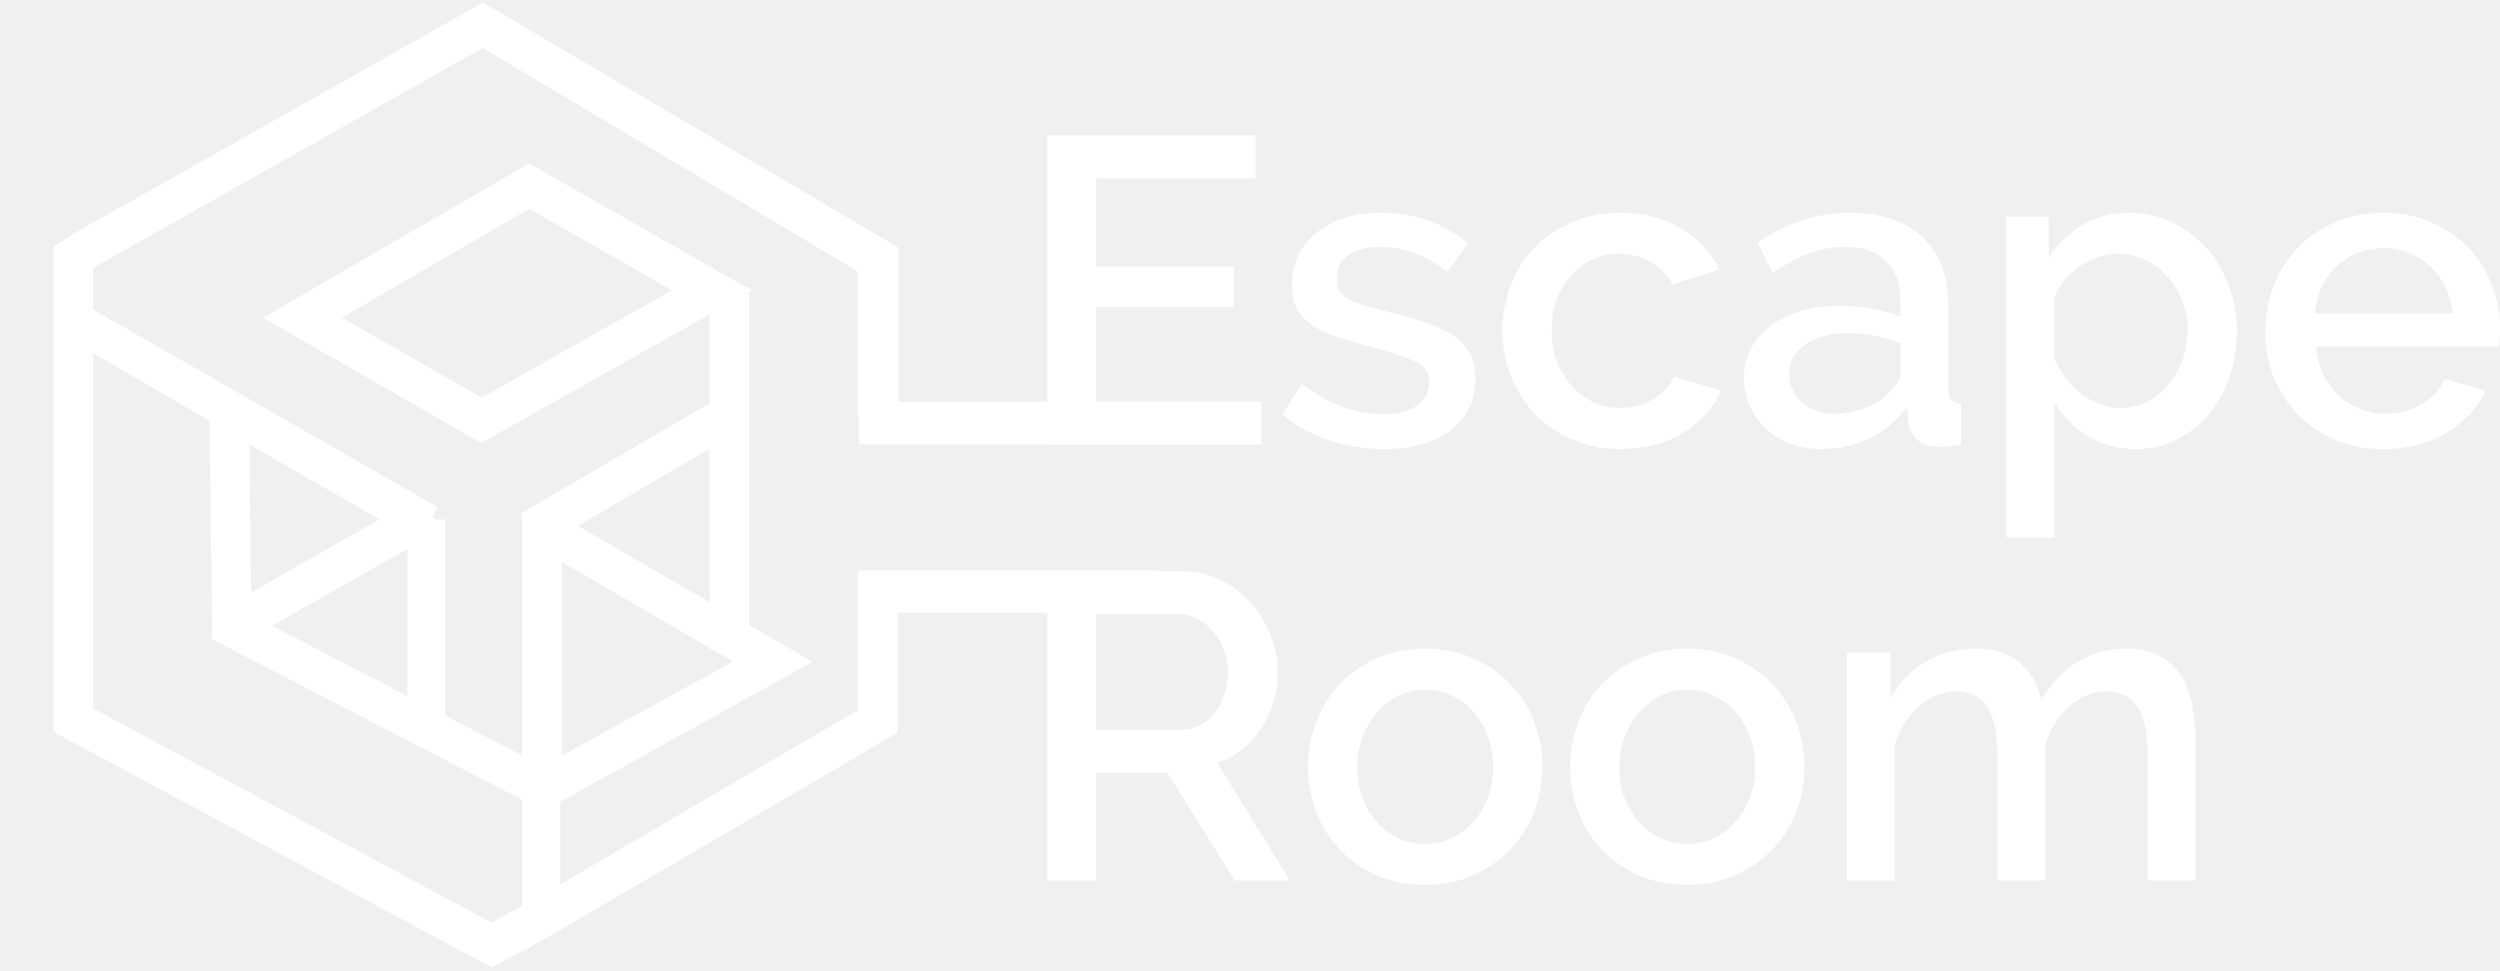
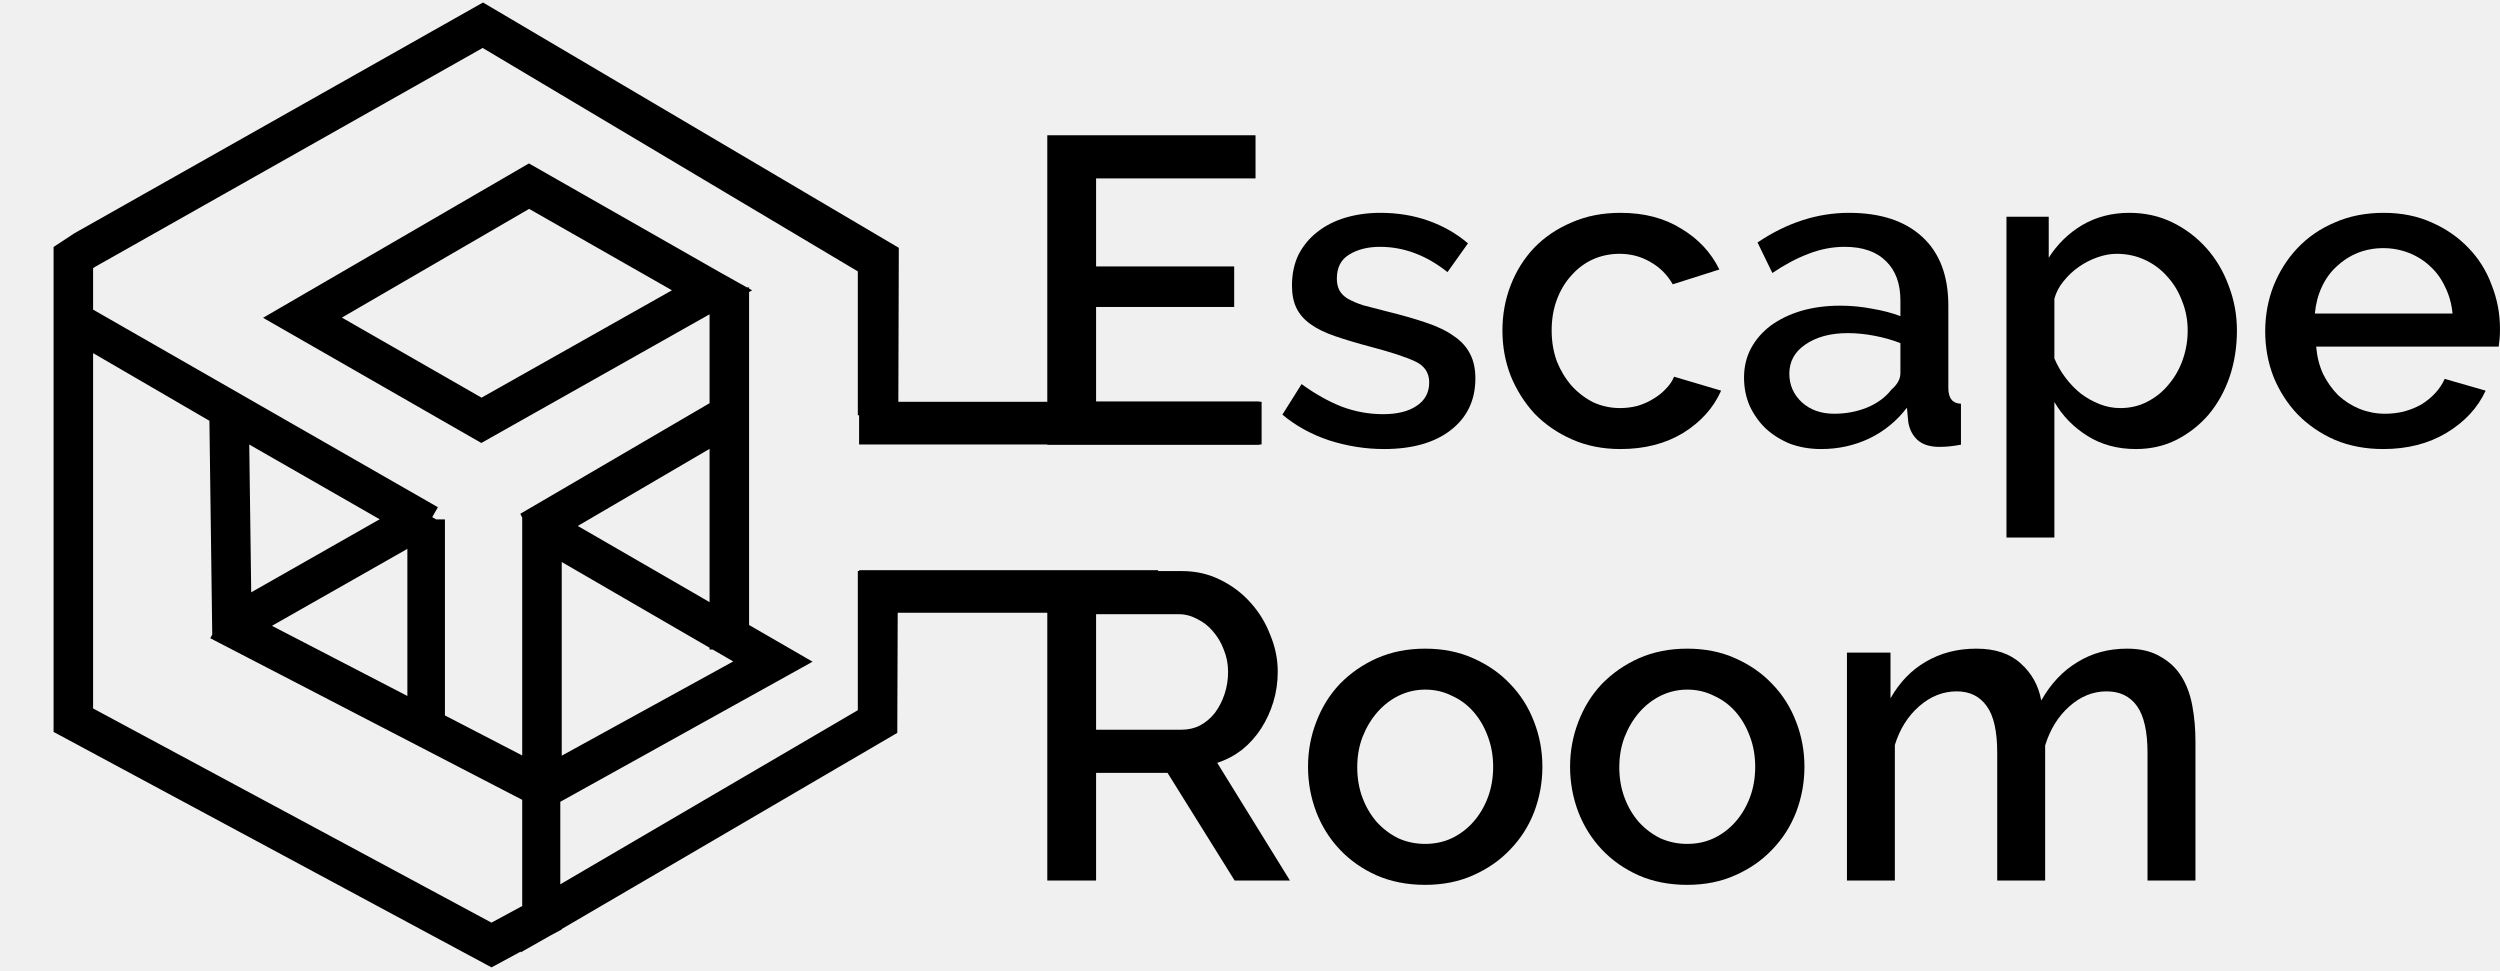
<svg xmlns="http://www.w3.org/2000/svg" width="134" height="52" viewBox="0 0 134 52" fill="none">
-   <path d="M67.507 21.523V23.835H56.135V7.25H67.296V9.563H58.75V14.281H66.152V16.454H58.75V21.523H67.507Z" fill="white" />
-   <path d="M74.177 24.069C73.196 24.069 72.216 23.913 71.235 23.602C70.27 23.275 69.437 22.815 68.737 22.224L69.764 20.588C70.496 21.118 71.219 21.523 71.935 21.803C72.651 22.068 73.383 22.2 74.13 22.2C74.893 22.2 75.492 22.052 75.928 21.756C76.38 21.46 76.605 21.04 76.605 20.495C76.605 19.981 76.356 19.607 75.858 19.374C75.36 19.14 74.582 18.883 73.523 18.603C72.76 18.4 72.107 18.206 71.562 18.019C71.017 17.832 70.573 17.614 70.231 17.365C69.888 17.116 69.639 16.827 69.484 16.5C69.328 16.173 69.25 15.776 69.25 15.309C69.25 14.686 69.367 14.133 69.6 13.65C69.85 13.168 70.184 12.763 70.605 12.436C71.04 12.093 71.546 11.836 72.122 11.665C72.698 11.494 73.321 11.408 73.99 11.408C74.909 11.408 75.765 11.548 76.559 11.829C77.353 12.109 78.061 12.514 78.683 13.043L77.586 14.585C76.45 13.682 75.243 13.23 73.967 13.23C73.313 13.23 72.76 13.37 72.309 13.65C71.873 13.915 71.655 14.344 71.655 14.935C71.655 15.184 71.702 15.395 71.795 15.566C71.889 15.737 72.037 15.885 72.239 16.01C72.457 16.134 72.729 16.251 73.056 16.36C73.399 16.454 73.819 16.563 74.317 16.687C75.142 16.89 75.85 17.092 76.442 17.295C77.049 17.497 77.547 17.738 77.936 18.019C78.325 18.284 78.613 18.603 78.8 18.977C78.987 19.335 79.08 19.771 79.08 20.285C79.08 21.453 78.637 22.379 77.749 23.064C76.878 23.734 75.687 24.069 74.177 24.069Z" fill="white" />
-   <path d="M80.53 17.715C80.53 16.859 80.678 16.049 80.974 15.286C81.27 14.523 81.69 13.853 82.235 13.277C82.795 12.701 83.465 12.249 84.243 11.922C85.021 11.579 85.893 11.408 86.858 11.408C88.119 11.408 89.201 11.688 90.103 12.249C91.022 12.794 91.707 13.526 92.158 14.445L89.66 15.239C89.364 14.725 88.967 14.328 88.469 14.048C87.971 13.752 87.418 13.604 86.811 13.604C86.298 13.604 85.815 13.705 85.364 13.908C84.928 14.11 84.546 14.398 84.219 14.772C83.893 15.13 83.636 15.558 83.449 16.057C83.262 16.555 83.169 17.108 83.169 17.715C83.169 18.307 83.262 18.86 83.449 19.374C83.651 19.872 83.916 20.308 84.243 20.682C84.585 21.055 84.974 21.351 85.41 21.569C85.862 21.772 86.337 21.873 86.835 21.873C87.146 21.873 87.457 21.834 87.769 21.756C88.08 21.663 88.36 21.538 88.609 21.383C88.874 21.227 89.1 21.048 89.286 20.845C89.489 20.643 89.636 20.425 89.73 20.191L92.252 20.939C91.847 21.858 91.17 22.613 90.22 23.205C89.271 23.781 88.15 24.069 86.858 24.069C85.908 24.069 85.044 23.898 84.266 23.555C83.488 23.212 82.819 22.753 82.258 22.177C81.713 21.585 81.285 20.908 80.974 20.145C80.678 19.381 80.53 18.572 80.53 17.715Z" fill="white" />
-   <path d="M97.613 24.069C97.021 24.069 96.469 23.976 95.955 23.789C95.457 23.586 95.021 23.314 94.647 22.971C94.289 22.628 94.001 22.224 93.783 21.756C93.581 21.289 93.48 20.783 93.48 20.238C93.48 19.662 93.604 19.14 93.853 18.673C94.102 18.206 94.453 17.801 94.904 17.458C95.371 17.116 95.916 16.851 96.538 16.664C97.177 16.477 97.877 16.384 98.64 16.384C99.216 16.384 99.784 16.438 100.345 16.547C100.905 16.641 101.411 16.773 101.862 16.944V16.103C101.862 15.2 101.605 14.499 101.092 14.001C100.578 13.487 99.839 13.23 98.874 13.23C98.22 13.23 97.574 13.355 96.936 13.604C96.313 13.837 95.667 14.18 94.998 14.632L94.204 12.996C95.776 11.938 97.41 11.408 99.107 11.408C100.788 11.408 102.096 11.836 103.03 12.693C103.964 13.549 104.431 14.78 104.431 16.384V20.799C104.431 21.344 104.656 21.624 105.108 21.64V23.835C104.859 23.882 104.641 23.913 104.454 23.929C104.283 23.944 104.112 23.952 103.94 23.952C103.442 23.952 103.053 23.828 102.773 23.578C102.508 23.329 102.345 23.01 102.283 22.621L102.212 21.85C101.668 22.566 100.991 23.119 100.181 23.508C99.387 23.882 98.531 24.069 97.613 24.069ZM98.313 22.177C98.936 22.177 99.519 22.068 100.064 21.85C100.625 21.616 101.061 21.297 101.372 20.892C101.699 20.612 101.862 20.316 101.862 20.004V18.392C101.426 18.221 100.959 18.089 100.461 17.995C99.979 17.902 99.504 17.855 99.037 17.855C98.118 17.855 97.364 18.058 96.772 18.463C96.196 18.852 95.908 19.374 95.908 20.028C95.908 20.635 96.134 21.149 96.585 21.569C97.037 21.974 97.613 22.177 98.313 22.177Z" fill="white" />
-   <path d="M114.482 24.069C113.501 24.069 112.637 23.835 111.89 23.368C111.143 22.901 110.551 22.294 110.115 21.546V28.811H107.547V11.618H109.812V13.814C110.279 13.082 110.878 12.498 111.61 12.062C112.357 11.626 113.197 11.408 114.131 11.408C114.972 11.408 115.742 11.579 116.443 11.922C117.143 12.264 117.75 12.724 118.264 13.3C118.778 13.876 119.175 14.546 119.455 15.309C119.751 16.072 119.899 16.874 119.899 17.715C119.899 18.603 119.766 19.436 119.502 20.215C119.237 20.978 118.863 21.647 118.381 22.224C117.898 22.784 117.322 23.236 116.653 23.578C115.999 23.905 115.275 24.069 114.482 24.069ZM113.641 21.873C114.186 21.873 114.676 21.756 115.112 21.523C115.563 21.289 115.945 20.978 116.256 20.588C116.583 20.199 116.832 19.755 117.003 19.257C117.175 18.759 117.26 18.245 117.26 17.715C117.26 17.154 117.159 16.625 116.957 16.127C116.77 15.628 116.505 15.192 116.163 14.819C115.836 14.445 115.439 14.149 114.972 13.931C114.505 13.713 113.999 13.604 113.454 13.604C113.127 13.604 112.785 13.666 112.427 13.791C112.069 13.915 111.734 14.087 111.423 14.305C111.111 14.523 110.839 14.78 110.606 15.075C110.372 15.356 110.209 15.667 110.115 16.01V19.21C110.271 19.584 110.473 19.934 110.722 20.261C110.971 20.588 111.244 20.869 111.54 21.102C111.851 21.336 112.186 21.523 112.544 21.663C112.902 21.803 113.267 21.873 113.641 21.873Z" fill="white" />
-   <path d="M127.742 24.069C126.793 24.069 125.929 23.905 125.151 23.578C124.372 23.236 123.703 22.776 123.143 22.2C122.598 21.624 122.17 20.954 121.858 20.191C121.563 19.428 121.415 18.618 121.415 17.762C121.415 16.905 121.563 16.096 121.858 15.332C122.17 14.554 122.598 13.876 123.143 13.3C123.703 12.708 124.372 12.249 125.151 11.922C125.929 11.579 126.801 11.408 127.766 11.408C128.715 11.408 129.571 11.579 130.334 11.922C131.113 12.264 131.774 12.724 132.319 13.3C132.864 13.861 133.276 14.523 133.556 15.286C133.852 16.033 134 16.82 134 17.645C134 17.832 133.992 18.011 133.977 18.182C133.961 18.338 133.946 18.47 133.93 18.579H124.147C124.193 19.125 124.318 19.615 124.52 20.051C124.738 20.487 125.011 20.869 125.337 21.196C125.68 21.507 126.061 21.748 126.482 21.92C126.917 22.091 127.369 22.177 127.836 22.177C128.178 22.177 128.513 22.138 128.84 22.06C129.182 21.967 129.494 21.842 129.774 21.686C130.054 21.515 130.303 21.312 130.521 21.079C130.739 20.845 130.91 20.588 131.035 20.308L133.23 20.939C132.809 21.858 132.109 22.613 131.128 23.205C130.163 23.781 129.034 24.069 127.742 24.069ZM131.455 16.804C131.408 16.29 131.276 15.815 131.058 15.379C130.856 14.943 130.591 14.577 130.264 14.281C129.937 13.97 129.556 13.728 129.12 13.557C128.684 13.386 128.225 13.3 127.742 13.3C127.26 13.3 126.801 13.386 126.365 13.557C125.945 13.728 125.571 13.97 125.244 14.281C124.917 14.577 124.653 14.943 124.45 15.379C124.248 15.815 124.123 16.29 124.077 16.804H131.455Z" fill="white" />
-   <path d="M56.135 47.195V30.61H63.35C64.097 30.61 64.782 30.765 65.405 31.077C66.043 31.388 66.588 31.801 67.04 32.315C67.491 32.813 67.841 33.389 68.09 34.044C68.355 34.682 68.487 35.336 68.487 36.006C68.487 36.566 68.409 37.104 68.254 37.617C68.098 38.131 67.88 38.606 67.6 39.042C67.32 39.478 66.977 39.86 66.573 40.187C66.168 40.498 65.724 40.732 65.242 40.888L69.141 47.195H66.176L62.58 41.425H58.75V47.195H56.135ZM58.75 39.112H63.327C63.7 39.112 64.035 39.035 64.331 38.879C64.642 38.708 64.907 38.482 65.125 38.202C65.343 37.906 65.514 37.571 65.638 37.197C65.763 36.823 65.825 36.426 65.825 36.006C65.825 35.585 65.748 35.188 65.592 34.814C65.452 34.441 65.257 34.114 65.008 33.833C64.775 33.553 64.494 33.335 64.168 33.179C63.856 33.008 63.529 32.922 63.187 32.922H58.75V39.112Z" fill="white" />
-   <path d="M76.391 47.428C75.425 47.428 74.554 47.257 73.775 46.915C73.013 46.572 72.359 46.113 71.814 45.536C71.269 44.96 70.849 44.291 70.553 43.528C70.257 42.749 70.11 41.939 70.11 41.098C70.11 40.257 70.257 39.455 70.553 38.692C70.849 37.913 71.269 37.236 71.814 36.66C72.374 36.084 73.036 35.624 73.799 35.282C74.577 34.939 75.441 34.768 76.391 34.768C77.34 34.768 78.196 34.939 78.959 35.282C79.737 35.624 80.399 36.084 80.944 36.66C81.504 37.236 81.932 37.913 82.228 38.692C82.524 39.455 82.672 40.257 82.672 41.098C82.672 41.939 82.524 42.749 82.228 43.528C81.932 44.291 81.504 44.96 80.944 45.536C80.399 46.113 79.737 46.572 78.959 46.915C78.196 47.257 77.34 47.428 76.391 47.428ZM72.748 41.121C72.748 41.713 72.841 42.258 73.028 42.757C73.215 43.255 73.472 43.691 73.799 44.065C74.126 44.423 74.507 44.711 74.943 44.929C75.394 45.132 75.877 45.233 76.391 45.233C76.904 45.233 77.379 45.132 77.815 44.929C78.266 44.711 78.656 44.415 78.982 44.041C79.309 43.668 79.566 43.232 79.753 42.733C79.94 42.235 80.033 41.69 80.033 41.098C80.033 40.522 79.94 39.985 79.753 39.486C79.566 38.972 79.309 38.529 78.982 38.155C78.656 37.781 78.266 37.493 77.815 37.291C77.379 37.072 76.904 36.963 76.391 36.963C75.892 36.963 75.418 37.072 74.966 37.291C74.53 37.508 74.149 37.804 73.822 38.178C73.495 38.552 73.231 38.996 73.028 39.51C72.841 40.008 72.748 40.545 72.748 41.121Z" fill="white" />
-   <path d="M90.437 47.428C89.472 47.428 88.6 47.257 87.822 46.915C87.059 46.572 86.405 46.113 85.86 45.536C85.316 44.96 84.895 44.291 84.599 43.528C84.304 42.749 84.156 41.939 84.156 41.098C84.156 40.257 84.304 39.455 84.599 38.692C84.895 37.913 85.316 37.236 85.86 36.66C86.421 36.084 87.082 35.624 87.845 35.282C88.623 34.939 89.487 34.768 90.437 34.768C91.386 34.768 92.243 34.939 93.005 35.282C93.784 35.624 94.445 36.084 94.99 36.66C95.55 37.236 95.978 37.913 96.274 38.692C96.57 39.455 96.718 40.257 96.718 41.098C96.718 41.939 96.57 42.749 96.274 43.528C95.978 44.291 95.55 44.96 94.99 45.536C94.445 46.113 93.784 46.572 93.005 46.915C92.243 47.257 91.386 47.428 90.437 47.428ZM86.794 41.121C86.794 41.713 86.888 42.258 87.075 42.757C87.261 43.255 87.518 43.691 87.845 44.065C88.172 44.423 88.553 44.711 88.989 44.929C89.441 45.132 89.923 45.233 90.437 45.233C90.951 45.233 91.425 45.132 91.861 44.929C92.313 44.711 92.702 44.415 93.029 44.041C93.356 43.668 93.612 43.232 93.799 42.733C93.986 42.235 94.079 41.69 94.079 41.098C94.079 40.522 93.986 39.985 93.799 39.486C93.612 38.972 93.356 38.529 93.029 38.155C92.702 37.781 92.313 37.493 91.861 37.291C91.425 37.072 90.951 36.963 90.437 36.963C89.939 36.963 89.464 37.072 89.013 37.291C88.577 37.508 88.195 37.804 87.868 38.178C87.541 38.552 87.277 38.996 87.075 39.51C86.888 40.008 86.794 40.545 86.794 41.121Z" fill="white" />
-   <path d="M117.676 47.195H115.107V40.351C115.107 39.214 114.92 38.381 114.547 37.851C114.173 37.322 113.628 37.057 112.912 37.057C112.181 37.057 111.511 37.329 110.904 37.874C110.313 38.404 109.885 39.097 109.62 39.953V47.195H107.051V40.351C107.051 39.198 106.865 38.365 106.491 37.851C106.117 37.322 105.58 37.057 104.88 37.057C104.148 37.057 103.479 37.322 102.872 37.851C102.265 38.381 101.829 39.074 101.564 39.93V47.195H98.996V34.978H101.331V37.431C101.813 36.574 102.444 35.92 103.222 35.468C104.016 35.001 104.919 34.768 105.931 34.768C106.943 34.768 107.736 35.032 108.312 35.562C108.904 36.091 109.27 36.753 109.41 37.547C109.923 36.644 110.569 35.959 111.348 35.492C112.126 35.009 113.013 34.768 114.01 34.768C114.726 34.768 115.317 34.908 115.784 35.188C116.267 35.453 116.648 35.811 116.928 36.263C117.209 36.714 117.403 37.244 117.512 37.851C117.621 38.443 117.676 39.074 117.676 39.743V47.195Z" fill="white" />
-   <rect x="46.048" y="21.536" width="21.574" height="2.288" fill="white" />
-   <rect x="46.055" y="30.562" width="16.021" height="2.281" fill="white" />
-   <path fill-rule="evenodd" clip-rule="evenodd" d="M28.906 42.5L12.289 33.892L12.576 33.352L29.194 41.961L28.906 42.5Z" fill="white" />
-   <path fill-rule="evenodd" clip-rule="evenodd" d="M38.783 34.065V16.153H39.401V34.065H38.783Z" fill="white" />
-   <path fill-rule="evenodd" clip-rule="evenodd" d="M38.474 22.931L29.13 28.399L28.863 27.838L38.158 22.407L38.474 22.931Z" fill="white" />
-   <path fill-rule="evenodd" clip-rule="evenodd" d="M37.538 15.563L28.357 10.331L16.825 17.027L25.806 22.177L37.538 15.563ZM28.354 9.625L15.601 17.03L25.803 22.881L38.783 15.563L38.247 15.263L28.354 9.625Z" fill="white" />
-   <path d="M12.387 33.927L12.123 33.774L11.969 22.119L4.24 17.624M12.387 33.927L22.585 28.13M12.387 33.927L22.585 39.225M23.098 27.838V39.411L22.585 39.225M23.098 27.838L4.24 17.03V13.968L4.704 13.663L25.881 1.703L46.729 14.12V21.508H47.401L47.425 13.711L25.881 1L4.378 13.144L3.622 13.642V38.783L26.345 51L28.663 49.747V49.759L29.118 49.501L29.359 49.371V49.365L47.346 38.851L47.372 31.357H46.729V38.498L29.282 48.706V42.535L42.033 35.454L28.863 27.838M23.098 27.838L22.585 28.13M28.863 27.838L28.741 27.909V49.01L26.345 50.305L4.24 38.421V17.624M28.863 27.838L29.13 28.399L38.474 22.931L38.158 22.407L28.863 27.838ZM4.24 17.624V17.396M22.585 28.13V39.225M38.247 15.263L28.354 9.625L15.601 17.03L25.803 22.881L38.783 15.563L38.247 15.263ZM21.864 27.836L12.732 33.027L12.592 22.522L21.864 27.836ZM40.827 35.471L29.359 41.772V28.823L40.827 35.471ZM28.357 10.331L37.538 15.563L25.806 22.177L16.825 17.027L28.357 10.331ZM12.289 33.892L28.906 42.5L29.194 41.961L12.576 33.352L12.289 33.892ZM38.783 16.153V34.065H39.401V16.153H38.783Z" stroke="white" stroke-width="1.5" />
+   <path d="M67.507 21.523V23.835H56.135V7.25H67.296V9.563H58.75V14.281H66.152V16.454H58.75V21.523H67.507Z" fill="black" />
+   <path d="M74.177 24.069C73.196 24.069 72.216 23.913 71.235 23.602C70.27 23.275 69.437 22.815 68.737 22.224L69.764 20.588C70.496 21.118 71.219 21.523 71.935 21.803C72.651 22.068 73.383 22.2 74.13 22.2C74.893 22.2 75.492 22.052 75.928 21.756C76.38 21.46 76.605 21.04 76.605 20.495C76.605 19.981 76.356 19.607 75.858 19.374C75.36 19.14 74.582 18.883 73.523 18.603C72.76 18.4 72.107 18.206 71.562 18.019C71.017 17.832 70.573 17.614 70.231 17.365C69.888 17.116 69.639 16.827 69.484 16.5C69.328 16.173 69.25 15.776 69.25 15.309C69.25 14.686 69.367 14.133 69.6 13.65C69.85 13.168 70.184 12.763 70.605 12.436C71.04 12.093 71.546 11.836 72.122 11.665C72.698 11.494 73.321 11.408 73.99 11.408C74.909 11.408 75.765 11.548 76.559 11.829C77.353 12.109 78.061 12.514 78.683 13.043L77.586 14.585C76.45 13.682 75.243 13.23 73.967 13.23C73.313 13.23 72.76 13.37 72.309 13.65C71.873 13.915 71.655 14.344 71.655 14.935C71.655 15.184 71.702 15.395 71.795 15.566C71.889 15.737 72.037 15.885 72.239 16.01C72.457 16.134 72.729 16.251 73.056 16.36C73.399 16.454 73.819 16.563 74.317 16.687C75.142 16.89 75.85 17.092 76.442 17.295C77.049 17.497 77.547 17.738 77.936 18.019C78.325 18.284 78.613 18.603 78.8 18.977C78.987 19.335 79.08 19.771 79.08 20.285C79.08 21.453 78.637 22.379 77.749 23.064C76.878 23.734 75.687 24.069 74.177 24.069Z" fill="black" />
+   <path d="M80.53 17.715C80.53 16.859 80.678 16.049 80.974 15.286C81.27 14.523 81.69 13.853 82.235 13.277C82.795 12.701 83.465 12.249 84.243 11.922C85.021 11.579 85.893 11.408 86.858 11.408C88.119 11.408 89.201 11.688 90.103 12.249C91.022 12.794 91.707 13.526 92.158 14.445L89.66 15.239C89.364 14.725 88.967 14.328 88.469 14.048C87.971 13.752 87.418 13.604 86.811 13.604C86.298 13.604 85.815 13.705 85.364 13.908C84.928 14.11 84.546 14.398 84.219 14.772C83.893 15.13 83.636 15.558 83.449 16.057C83.262 16.555 83.169 17.108 83.169 17.715C83.169 18.307 83.262 18.86 83.449 19.374C83.651 19.872 83.916 20.308 84.243 20.682C84.585 21.055 84.974 21.351 85.41 21.569C85.862 21.772 86.337 21.873 86.835 21.873C87.146 21.873 87.457 21.834 87.769 21.756C88.08 21.663 88.36 21.538 88.609 21.383C88.874 21.227 89.1 21.048 89.286 20.845C89.489 20.643 89.636 20.425 89.73 20.191L92.252 20.939C91.847 21.858 91.17 22.613 90.22 23.205C89.271 23.781 88.15 24.069 86.858 24.069C85.908 24.069 85.044 23.898 84.266 23.555C83.488 23.212 82.819 22.753 82.258 22.177C81.713 21.585 81.285 20.908 80.974 20.145C80.678 19.381 80.53 18.572 80.53 17.715Z" fill="black" />
+   <path d="M97.613 24.069C97.021 24.069 96.469 23.976 95.955 23.789C95.457 23.586 95.021 23.314 94.647 22.971C94.289 22.628 94.001 22.224 93.783 21.756C93.581 21.289 93.48 20.783 93.48 20.238C93.48 19.662 93.604 19.14 93.853 18.673C94.102 18.206 94.453 17.801 94.904 17.458C95.371 17.116 95.916 16.851 96.538 16.664C97.177 16.477 97.877 16.384 98.64 16.384C99.216 16.384 99.784 16.438 100.345 16.547C100.905 16.641 101.411 16.773 101.862 16.944V16.103C101.862 15.2 101.605 14.499 101.092 14.001C100.578 13.487 99.839 13.23 98.874 13.23C98.22 13.23 97.574 13.355 96.936 13.604C96.313 13.837 95.667 14.18 94.998 14.632L94.204 12.996C95.776 11.938 97.41 11.408 99.107 11.408C100.788 11.408 102.096 11.836 103.03 12.693C103.964 13.549 104.431 14.78 104.431 16.384V20.799C104.431 21.344 104.656 21.624 105.108 21.64V23.835C104.859 23.882 104.641 23.913 104.454 23.929C104.283 23.944 104.112 23.952 103.94 23.952C103.442 23.952 103.053 23.828 102.773 23.578C102.508 23.329 102.345 23.01 102.283 22.621L102.212 21.85C101.668 22.566 100.991 23.119 100.181 23.508C99.387 23.882 98.531 24.069 97.613 24.069ZM98.313 22.177C98.936 22.177 99.519 22.068 100.064 21.85C100.625 21.616 101.061 21.297 101.372 20.892C101.699 20.612 101.862 20.316 101.862 20.004V18.392C101.426 18.221 100.959 18.089 100.461 17.995C99.979 17.902 99.504 17.855 99.037 17.855C98.118 17.855 97.364 18.058 96.772 18.463C96.196 18.852 95.908 19.374 95.908 20.028C95.908 20.635 96.134 21.149 96.585 21.569C97.037 21.974 97.613 22.177 98.313 22.177Z" fill="black" />
+   <path d="M114.482 24.069C113.501 24.069 112.637 23.835 111.89 23.368C111.143 22.901 110.551 22.294 110.115 21.546V28.811H107.547V11.618H109.812V13.814C110.279 13.082 110.878 12.498 111.61 12.062C112.357 11.626 113.197 11.408 114.131 11.408C114.972 11.408 115.742 11.579 116.443 11.922C117.143 12.264 117.75 12.724 118.264 13.3C118.778 13.876 119.175 14.546 119.455 15.309C119.751 16.072 119.899 16.874 119.899 17.715C119.899 18.603 119.766 19.436 119.502 20.215C119.237 20.978 118.863 21.647 118.381 22.224C117.898 22.784 117.322 23.236 116.653 23.578C115.999 23.905 115.275 24.069 114.482 24.069ZM113.641 21.873C114.186 21.873 114.676 21.756 115.112 21.523C115.563 21.289 115.945 20.978 116.256 20.588C116.583 20.199 116.832 19.755 117.003 19.257C117.175 18.759 117.26 18.245 117.26 17.715C117.26 17.154 117.159 16.625 116.957 16.127C116.77 15.628 116.505 15.192 116.163 14.819C115.836 14.445 115.439 14.149 114.972 13.931C114.505 13.713 113.999 13.604 113.454 13.604C113.127 13.604 112.785 13.666 112.427 13.791C112.069 13.915 111.734 14.087 111.423 14.305C111.111 14.523 110.839 14.78 110.606 15.075C110.372 15.356 110.209 15.667 110.115 16.01V19.21C110.271 19.584 110.473 19.934 110.722 20.261C110.971 20.588 111.244 20.869 111.54 21.102C111.851 21.336 112.186 21.523 112.544 21.663C112.902 21.803 113.267 21.873 113.641 21.873Z" fill="black" />
+   <path d="M127.742 24.069C126.793 24.069 125.929 23.905 125.151 23.578C124.372 23.236 123.703 22.776 123.143 22.2C122.598 21.624 122.17 20.954 121.858 20.191C121.563 19.428 121.415 18.618 121.415 17.762C121.415 16.905 121.563 16.096 121.858 15.332C122.17 14.554 122.598 13.876 123.143 13.3C123.703 12.708 124.372 12.249 125.151 11.922C125.929 11.579 126.801 11.408 127.766 11.408C128.715 11.408 129.571 11.579 130.334 11.922C131.113 12.264 131.774 12.724 132.319 13.3C132.864 13.861 133.276 14.523 133.556 15.286C133.852 16.033 134 16.82 134 17.645C134 17.832 133.992 18.011 133.977 18.182C133.961 18.338 133.946 18.47 133.93 18.579H124.147C124.193 19.125 124.318 19.615 124.52 20.051C124.738 20.487 125.011 20.869 125.337 21.196C125.68 21.507 126.061 21.748 126.482 21.92C126.917 22.091 127.369 22.177 127.836 22.177C128.178 22.177 128.513 22.138 128.84 22.06C129.182 21.967 129.494 21.842 129.774 21.686C130.054 21.515 130.303 21.312 130.521 21.079C130.739 20.845 130.91 20.588 131.035 20.308L133.23 20.939C132.809 21.858 132.109 22.613 131.128 23.205C130.163 23.781 129.034 24.069 127.742 24.069ZM131.455 16.804C131.408 16.29 131.276 15.815 131.058 15.379C130.856 14.943 130.591 14.577 130.264 14.281C129.937 13.97 129.556 13.728 129.12 13.557C128.684 13.386 128.225 13.3 127.742 13.3C127.26 13.3 126.801 13.386 126.365 13.557C125.945 13.728 125.571 13.97 125.244 14.281C124.917 14.577 124.653 14.943 124.45 15.379C124.248 15.815 124.123 16.29 124.077 16.804H131.455Z" fill="black" />
+   <path d="M56.135 47.195V30.61H63.35C64.097 30.61 64.782 30.765 65.405 31.077C66.043 31.388 66.588 31.801 67.04 32.315C67.491 32.813 67.841 33.389 68.09 34.044C68.355 34.682 68.487 35.336 68.487 36.006C68.487 36.566 68.409 37.104 68.254 37.617C68.098 38.131 67.88 38.606 67.6 39.042C67.32 39.478 66.977 39.86 66.573 40.187C66.168 40.498 65.724 40.732 65.242 40.888L69.141 47.195H66.176L62.58 41.425H58.75V47.195H56.135ZM58.75 39.112H63.327C63.7 39.112 64.035 39.035 64.331 38.879C64.642 38.708 64.907 38.482 65.125 38.202C65.343 37.906 65.514 37.571 65.638 37.197C65.763 36.823 65.825 36.426 65.825 36.006C65.825 35.585 65.748 35.188 65.592 34.814C65.452 34.441 65.257 34.114 65.008 33.833C64.775 33.553 64.494 33.335 64.168 33.179C63.856 33.008 63.529 32.922 63.187 32.922H58.75V39.112Z" fill="black" />
+   <path d="M76.391 47.428C75.425 47.428 74.554 47.257 73.775 46.915C73.013 46.572 72.359 46.113 71.814 45.536C71.269 44.96 70.849 44.291 70.553 43.528C70.257 42.749 70.11 41.939 70.11 41.098C70.11 40.257 70.257 39.455 70.553 38.692C70.849 37.913 71.269 37.236 71.814 36.66C72.374 36.084 73.036 35.624 73.799 35.282C74.577 34.939 75.441 34.768 76.391 34.768C77.34 34.768 78.196 34.939 78.959 35.282C79.737 35.624 80.399 36.084 80.944 36.66C81.504 37.236 81.932 37.913 82.228 38.692C82.524 39.455 82.672 40.257 82.672 41.098C82.672 41.939 82.524 42.749 82.228 43.528C81.932 44.291 81.504 44.96 80.944 45.536C80.399 46.113 79.737 46.572 78.959 46.915C78.196 47.257 77.34 47.428 76.391 47.428ZM72.748 41.121C72.748 41.713 72.841 42.258 73.028 42.757C73.215 43.255 73.472 43.691 73.799 44.065C74.126 44.423 74.507 44.711 74.943 44.929C75.394 45.132 75.877 45.233 76.391 45.233C76.904 45.233 77.379 45.132 77.815 44.929C78.266 44.711 78.656 44.415 78.982 44.041C79.309 43.668 79.566 43.232 79.753 42.733C79.94 42.235 80.033 41.69 80.033 41.098C80.033 40.522 79.94 39.985 79.753 39.486C79.566 38.972 79.309 38.529 78.982 38.155C78.656 37.781 78.266 37.493 77.815 37.291C77.379 37.072 76.904 36.963 76.391 36.963C75.892 36.963 75.418 37.072 74.966 37.291C74.53 37.508 74.149 37.804 73.822 38.178C73.495 38.552 73.231 38.996 73.028 39.51C72.841 40.008 72.748 40.545 72.748 41.121Z" fill="black" />
+   <path d="M90.437 47.428C89.472 47.428 88.6 47.257 87.822 46.915C87.059 46.572 86.405 46.113 85.86 45.536C85.316 44.96 84.895 44.291 84.599 43.528C84.304 42.749 84.156 41.939 84.156 41.098C84.156 40.257 84.304 39.455 84.599 38.692C84.895 37.913 85.316 37.236 85.86 36.66C86.421 36.084 87.082 35.624 87.845 35.282C88.623 34.939 89.487 34.768 90.437 34.768C91.386 34.768 92.243 34.939 93.005 35.282C93.784 35.624 94.445 36.084 94.99 36.66C95.55 37.236 95.978 37.913 96.274 38.692C96.57 39.455 96.718 40.257 96.718 41.098C96.718 41.939 96.57 42.749 96.274 43.528C95.978 44.291 95.55 44.96 94.99 45.536C94.445 46.113 93.784 46.572 93.005 46.915C92.243 47.257 91.386 47.428 90.437 47.428ZM86.794 41.121C86.794 41.713 86.888 42.258 87.075 42.757C87.261 43.255 87.518 43.691 87.845 44.065C88.172 44.423 88.553 44.711 88.989 44.929C89.441 45.132 89.923 45.233 90.437 45.233C90.951 45.233 91.425 45.132 91.861 44.929C92.313 44.711 92.702 44.415 93.029 44.041C93.356 43.668 93.612 43.232 93.799 42.733C93.986 42.235 94.079 41.69 94.079 41.098C94.079 40.522 93.986 39.985 93.799 39.486C93.612 38.972 93.356 38.529 93.029 38.155C92.702 37.781 92.313 37.493 91.861 37.291C91.425 37.072 90.951 36.963 90.437 36.963C89.939 36.963 89.464 37.072 89.013 37.291C88.577 37.508 88.195 37.804 87.868 38.178C87.541 38.552 87.277 38.996 87.075 39.51C86.888 40.008 86.794 40.545 86.794 41.121Z" fill="black" />
+   <path d="M117.676 47.195H115.107V40.351C115.107 39.214 114.92 38.381 114.547 37.851C114.173 37.322 113.628 37.057 112.912 37.057C112.181 37.057 111.511 37.329 110.904 37.874C110.313 38.404 109.885 39.097 109.62 39.953V47.195H107.051V40.351C107.051 39.198 106.865 38.365 106.491 37.851C106.117 37.322 105.58 37.057 104.88 37.057C104.148 37.057 103.479 37.322 102.872 37.851C102.265 38.381 101.829 39.074 101.564 39.93V47.195H98.996V34.978H101.331V37.431C101.813 36.574 102.444 35.92 103.222 35.468C104.016 35.001 104.919 34.768 105.931 34.768C106.943 34.768 107.736 35.032 108.312 35.562C108.904 36.091 109.27 36.753 109.41 37.547C109.923 36.644 110.569 35.959 111.348 35.492C112.126 35.009 113.013 34.768 114.01 34.768C114.726 34.768 115.317 34.908 115.784 35.188C116.267 35.453 116.648 35.811 116.928 36.263C117.209 36.714 117.403 37.244 117.512 37.851C117.621 38.443 117.676 39.074 117.676 39.743V47.195Z" fill="black" />
+   <rect x="46.048" y="21.536" width="21.574" height="2.288" fill="black" />
+   <rect x="46.055" y="30.562" width="16.021" height="2.281" fill="black" />
+   <path fill-rule="evenodd" clip-rule="evenodd" d="M28.906 42.5L12.289 33.892L12.576 33.352L29.194 41.961L28.906 42.5Z" fill="black" />
+   <path fill-rule="evenodd" clip-rule="evenodd" d="M38.783 34.065V16.153H39.401V34.065H38.783Z" fill="black" />
+   <path fill-rule="evenodd" clip-rule="evenodd" d="M38.474 22.931L29.13 28.399L28.863 27.838L38.158 22.407L38.474 22.931Z" fill="black" />
+   <path fill-rule="evenodd" clip-rule="evenodd" d="M37.538 15.563L28.357 10.331L16.825 17.027L25.806 22.177L37.538 15.563ZM28.354 9.625L15.601 17.03L25.803 22.881L38.783 15.563L38.247 15.263L28.354 9.625Z" fill="black" />
+   <path d="M12.387 33.927L12.123 33.774L11.969 22.119L4.24 17.624M12.387 33.927L22.585 28.13M12.387 33.927L22.585 39.225M23.098 27.838V39.411L22.585 39.225M23.098 27.838L4.24 17.03V13.968L4.704 13.663L25.881 1.703L46.729 14.12V21.508H47.401L47.425 13.711L25.881 1L4.378 13.144L3.622 13.642V38.783L26.345 51L28.663 49.747V49.759L29.118 49.501L29.359 49.371V49.365L47.346 38.851L47.372 31.357H46.729V38.498L29.282 48.706V42.535L42.033 35.454L28.863 27.838M23.098 27.838L22.585 28.13M28.863 27.838L28.741 27.909V49.01L26.345 50.305L4.24 38.421V17.624M28.863 27.838L29.13 28.399L38.474 22.931L38.158 22.407L28.863 27.838ZM4.24 17.624V17.396M22.585 28.13V39.225M38.247 15.263L28.354 9.625L15.601 17.03L25.803 22.881L38.783 15.563L38.247 15.263ZM21.864 27.836L12.732 33.027L12.592 22.522L21.864 27.836ZM40.827 35.471L29.359 41.772V28.823L40.827 35.471ZM28.357 10.331L37.538 15.563L25.806 22.177L16.825 17.027L28.357 10.331ZM12.289 33.892L28.906 42.5L29.194 41.961L12.576 33.352L12.289 33.892ZM38.783 16.153V34.065H39.401V16.153H38.783Z" stroke="black" stroke-width="1.5" />
</svg>
